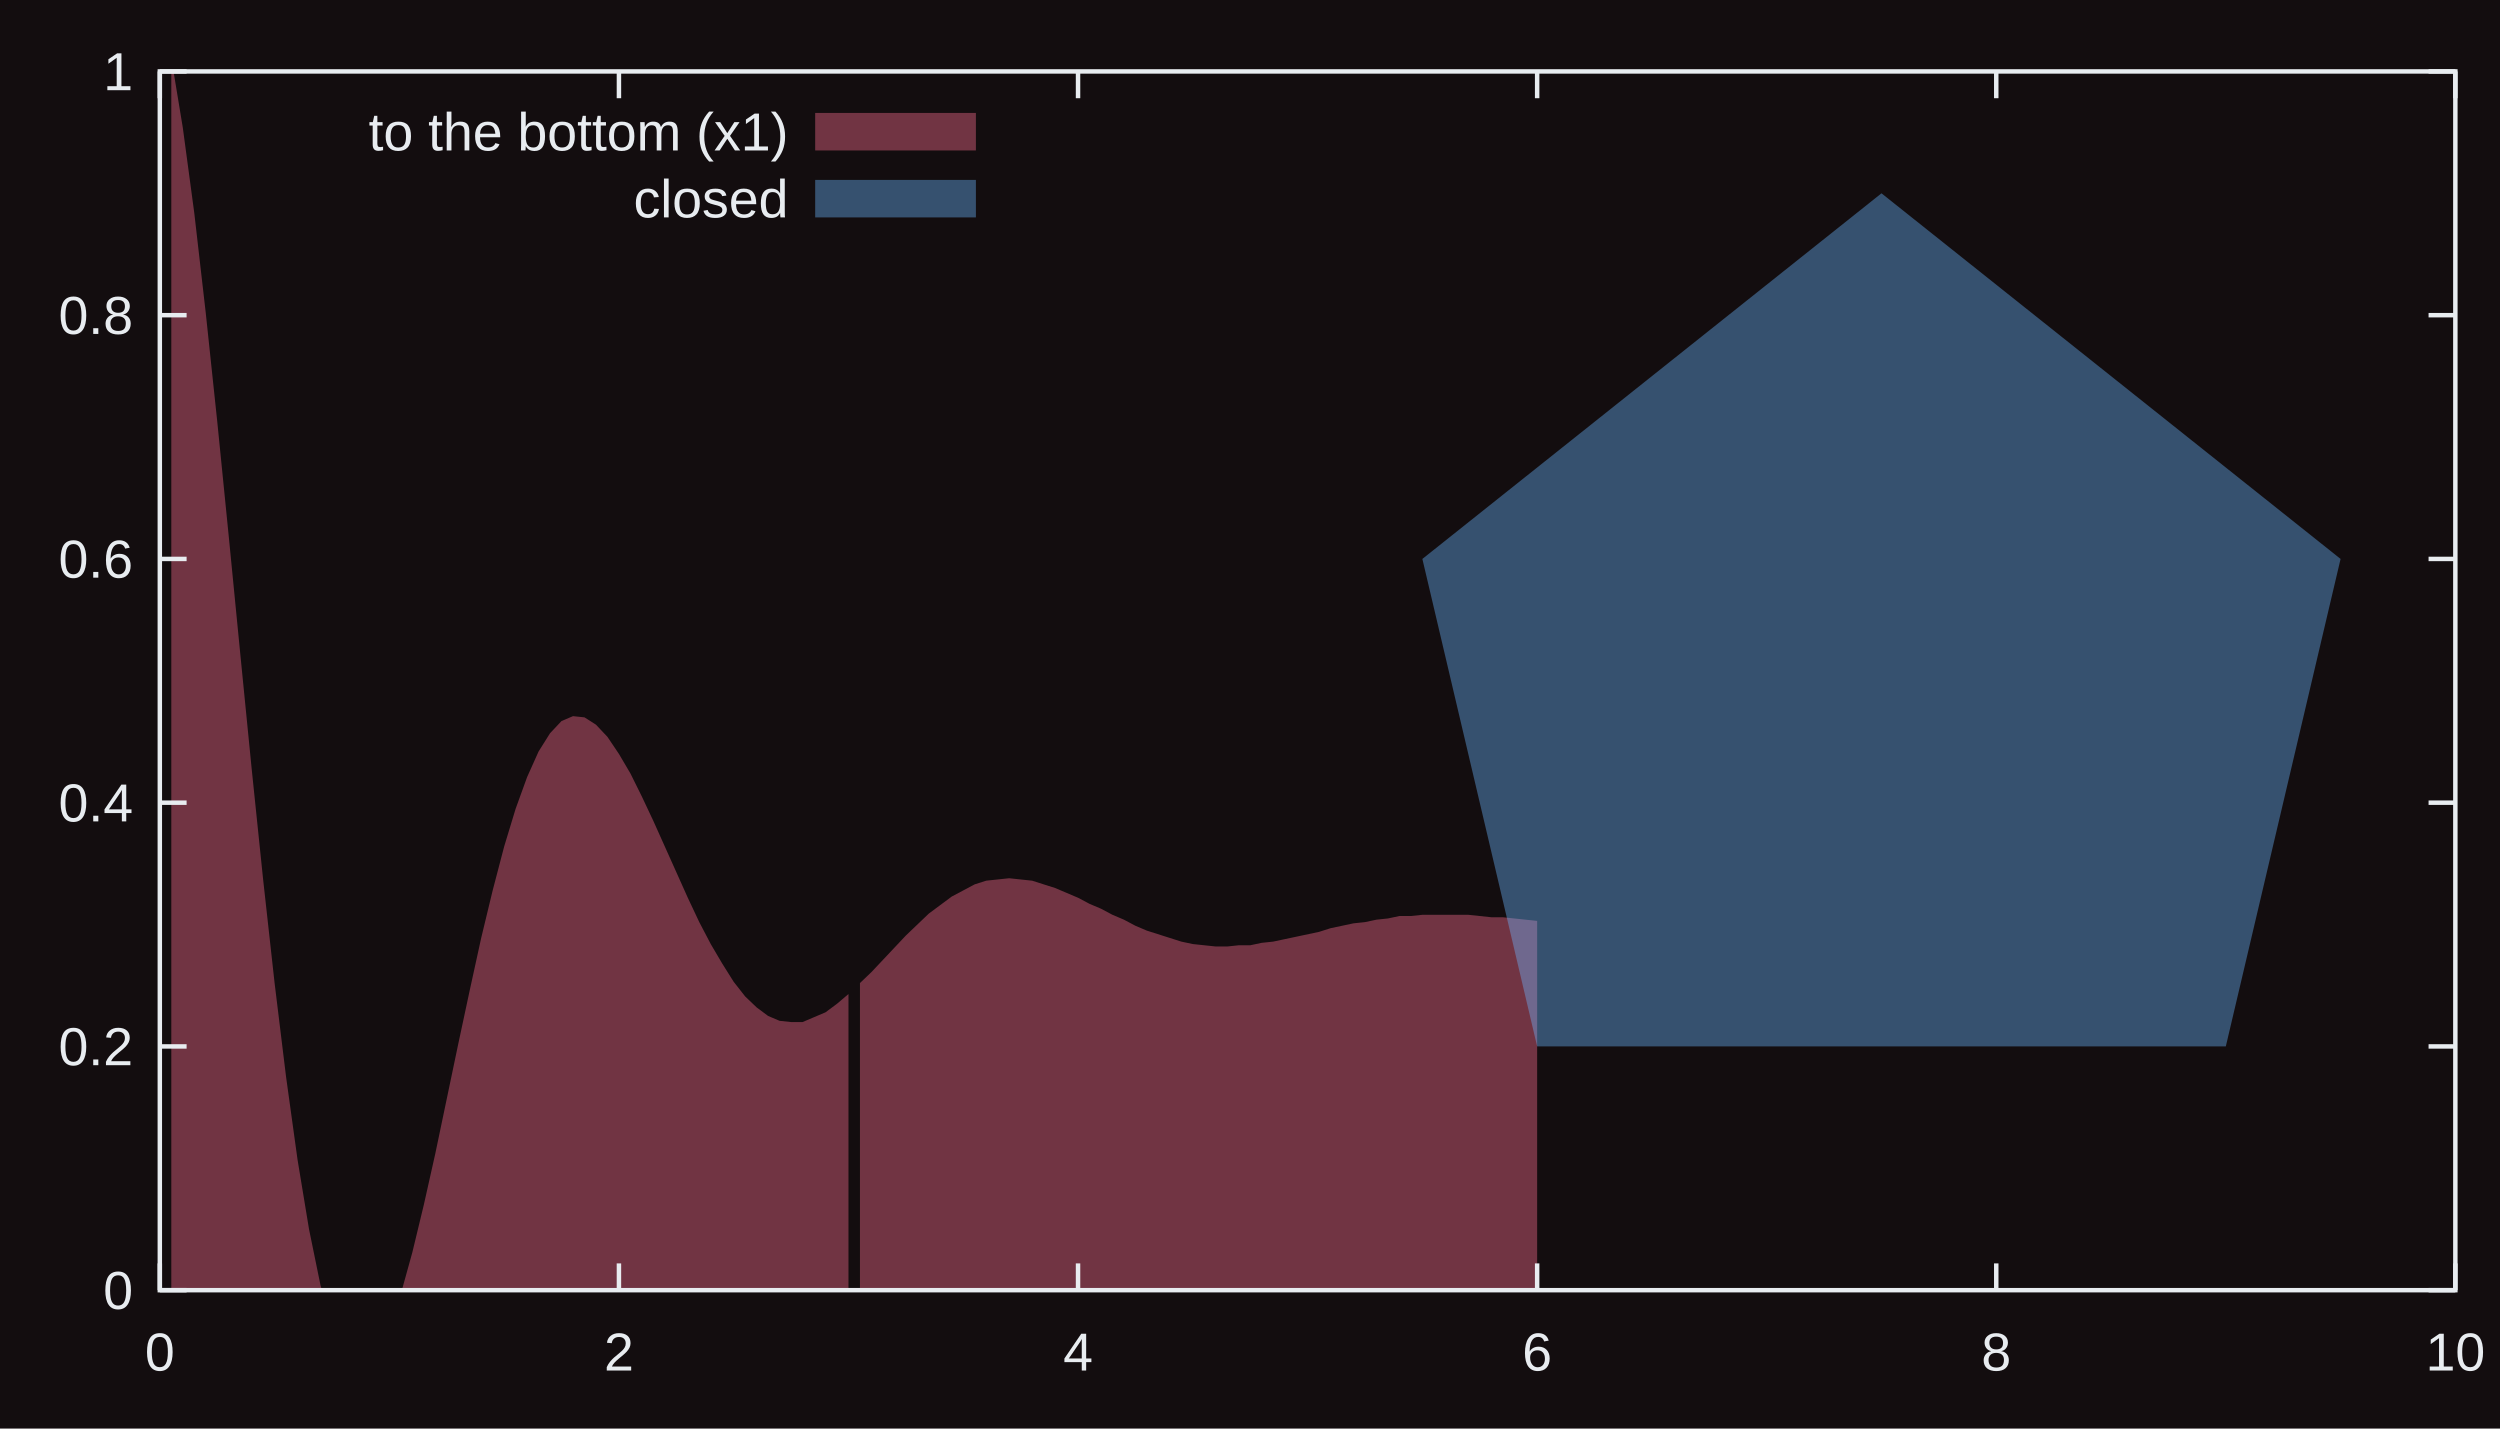
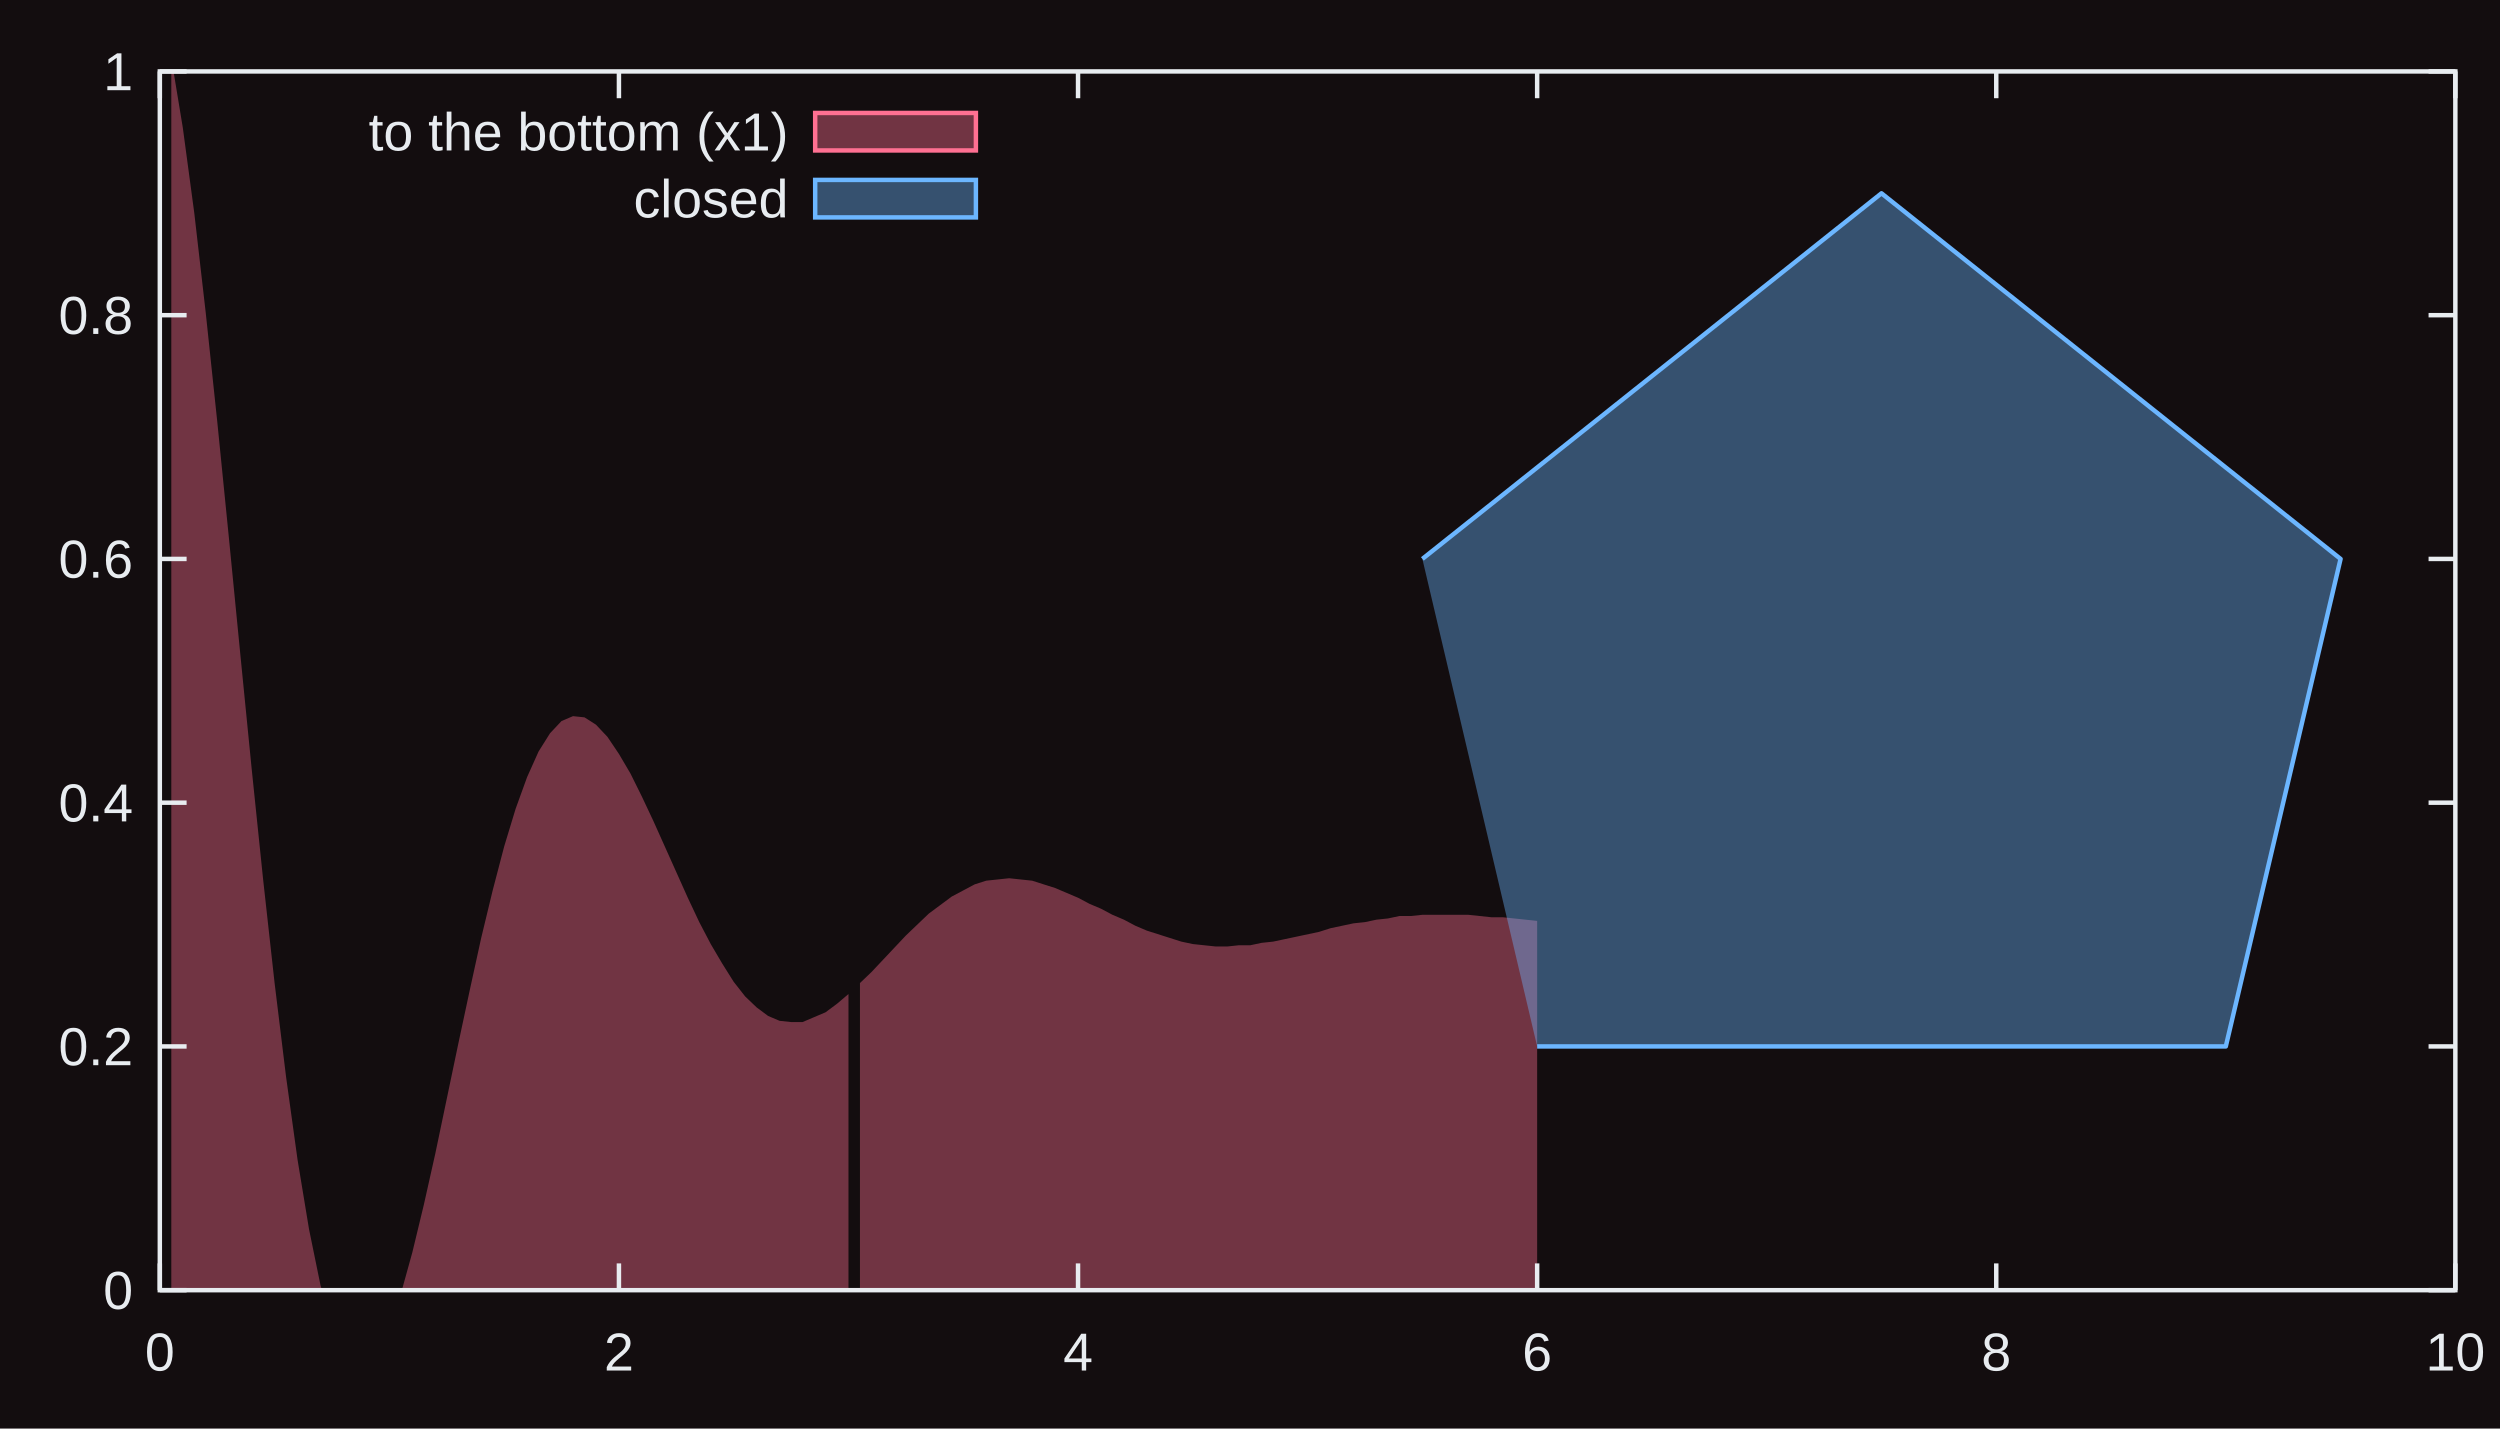
<svg xmlns="http://www.w3.org/2000/svg" width="560" height="320" viewBox="0 0 560 320" font-family="Arial,Helvetica,sans-serif" font-size="12" fill="#e8ecf0" data-theme="night" data-frame="#e8ecf0" data-grid-color="#5c4950">
  <rect x="0" y="0" width="560" height="320" fill="#130d0f" stroke="none" stroke-width="0" />
  <g class="fs-axes" data-area="35.8 550 16 289" data-x="0 1e1" data-y="0 1e0" data-log="0 0" data-grid="0" data-font-size="12" data-xformat="%h" data-yformat="%h">
    <g class="fs-grid" display="none">
      <polyline fill="none" stroke="#5c4950" stroke-width="0.5" stroke-dasharray="2,3" points="35.8,289 35.8,16" />
      <polyline fill="none" stroke="#5c4950" stroke-width="0.5" stroke-dasharray="2,3" points="138.64,289 138.64,16" />
      <polyline fill="none" stroke="#5c4950" stroke-width="0.5" stroke-dasharray="2,3" points="241.48,289 241.48,16" />
      <polyline fill="none" stroke="#5c4950" stroke-width="0.5" stroke-dasharray="2,3" points="344.32,289 344.32,16" />
      <polyline fill="none" stroke="#5c4950" stroke-width="0.5" stroke-dasharray="2,3" points="447.16,289 447.16,16" />
      <polyline fill="none" stroke="#5c4950" stroke-width="0.5" stroke-dasharray="2,3" points="550,289 550,16" />
      <polyline fill="none" stroke="#5c4950" stroke-width="0.5" stroke-dasharray="2,3" points="35.8,289 550,289" />
      <polyline fill="none" stroke="#5c4950" stroke-width="0.5" stroke-dasharray="2,3" points="35.8,234.4 550,234.4" />
      <polyline fill="none" stroke="#5c4950" stroke-width="0.5" stroke-dasharray="2,3" points="35.8,179.8 550,179.8" />
      <polyline fill="none" stroke="#5c4950" stroke-width="0.5" stroke-dasharray="2,3" points="35.8,125.2 550,125.2" />
      <polyline fill="none" stroke="#5c4950" stroke-width="0.5" stroke-dasharray="2,3" points="35.8,70.6 550,70.6" />
      <polyline fill="none" stroke="#5c4950" stroke-width="0.5" stroke-dasharray="2,3" points="35.8,16 550,16" />
    </g>
    <svg class="fs-plot" x="35.8" y="16" width="514.2" height="273" viewBox="0 0 1 1" preserveAspectRatio="none" overflow="hidden">
      <g class="fs-series" data-series="1">
        <path fill="#ff7092" fill-opacity="0.4" stroke="none" vector-effect="non-scaling-stroke" d="M0.005,-0.011 0.01,0.046 0.015,0.116 0.02,0.198 0.025,0.287 0.03,0.381 0.035,0.477 0.04,0.572 0.045,0.663 0.05,0.748 0.055,0.825 0.06,0.893 0.065,0.95 0.07,0.996 0.075,1.03 0.08,1.052 0.085,1.062 0.09,1.061 0.095,1.051 0.1,1.031 0.105,1.003 0.11,0.969 0.115,0.93 0.12,0.888 0.125,0.843 0.13,0.798 0.135,0.754 0.14,0.711 0.145,0.672 0.15,0.636 0.155,0.605 0.16,0.579 0.165,0.558 0.17,0.543 0.175,0.533 0.18,0.529 0.185,0.53 0.19,0.536 0.195,0.546 0.2,0.56 0.205,0.576 0.21,0.595 0.215,0.615 0.22,0.636 0.225,0.657 0.23,0.678 0.235,0.698 0.24,0.716 0.245,0.732 0.25,0.747 0.255,0.759 0.26,0.768 0.265,0.775 0.27,0.779 0.275,0.78 0.28,0.78 0.285,0.776 0.29,0.772 0.295,0.765 0.3,0.757 0.3,1 0.295,1 0.29,1 0.285,1 0.28,1 0.275,1 0.27,1 0.265,1 0.26,1 0.255,1 0.25,1 0.245,1 0.24,1 0.235,1 0.23,1 0.225,1 0.22,1 0.215,1 0.21,1 0.205,1 0.2,1 0.195,1 0.19,1 0.185,1 0.18,1 0.175,1 0.17,1 0.165,1 0.16,1 0.155,1 0.15,1 0.145,1 0.14,1 0.135,1 0.13,1 0.125,1 0.12,1 0.115,1 0.11,1 0.105,1 0.1,1 0.095,1 0.09,1 0.085,1 0.08,1 0.075,1 0.07,1 0.065,1 0.06,1 0.055,1 0.05,1 0.045,1 0.04,1 0.035,1 0.03,1 0.025,1 0.02,1 0.015,1 0.01,1 0.005,1Z" />
        <path fill="#ff7092" fill-opacity="0.4" stroke="none" vector-effect="non-scaling-stroke" d="M0.305,0.748 0.31,0.739 0.315,0.729 0.32,0.719 0.325,0.709 0.33,0.7 0.335,0.691 0.34,0.684 0.345,0.677 0.35,0.672 0.355,0.667 0.36,0.664 0.365,0.663 0.37,0.662 0.375,0.663 0.38,0.664 0.385,0.667 0.39,0.67 0.395,0.674 0.4,0.678 0.405,0.683 0.41,0.687 0.415,0.692 0.42,0.696 0.425,0.701 0.43,0.705 0.435,0.708 0.44,0.711 0.445,0.714 0.45,0.716 0.455,0.717 0.46,0.718 0.465,0.718 0.47,0.717 0.475,0.717 0.48,0.715 0.485,0.714 0.49,0.712 0.495,0.71 0.5,0.708 0.505,0.706 0.51,0.703 0.515,0.701 0.52,0.699 0.525,0.698 0.53,0.696 0.535,0.695 0.54,0.693 0.545,0.693 0.55,0.692 0.555,0.692 0.56,0.692 0.565,0.692 0.57,0.692 0.575,0.693 0.58,0.694 0.585,0.694 0.59,0.695 0.595,0.696 0.6,0.697 0.6,1 0.595,1 0.59,1 0.585,1 0.58,1 0.575,1 0.57,1 0.565,1 0.56,1 0.555,1 0.55,1 0.545,1 0.54,1 0.535,1 0.53,1 0.525,1 0.52,1 0.515,1 0.51,1 0.505,1 0.5,1 0.495,1 0.49,1 0.485,1 0.48,1 0.475,1 0.47,1 0.465,1 0.46,1 0.455,1 0.45,1 0.445,1 0.44,1 0.435,1 0.43,1 0.425,1 0.42,1 0.415,1 0.41,1 0.405,1 0.4,1 0.395,1 0.39,1 0.385,1 0.38,1 0.375,1 0.37,1 0.365,1 0.36,1 0.355,1 0.35,1 0.345,1 0.34,1 0.335,1 0.33,1 0.325,1 0.32,1 0.315,1 0.31,1 0.305,1Z" />
      </g>
      <g class="fs-series" data-series="2">
        <path fill="#6cb6ff" fill-opacity="0.4" stroke="none" vector-effect="non-scaling-stroke" d="M0.6,0.8 0.9,0.8 0.95,0.4 0.75,0.1 0.55,0.4Z" />
+         <polyline fill="none" stroke="#6cb6ff" stroke-width="1" stroke-linejoin="round" vector-effect="non-scaling-stroke" points="0.6,0.8 0.9,0.8 0.95,0.4 0.75,0.1 0.55,0.4" />
      </g>
    </svg>
    <rect x="35.8" y="16" width="514.2" height="273" fill="none" stroke="#e8ecf0" stroke-width="1" />
    <g class="fs-xticks">
      <polyline fill="none" stroke="#e8ecf0" stroke-width="1" points="35.8,289 35.8,283" />
      <polyline fill="none" stroke="#e8ecf0" stroke-width="1" points="35.8,16 35.8,22" />
      <text x="35.8" y="307" text-anchor="middle">0</text>
      <polyline fill="none" stroke="#e8ecf0" stroke-width="1" points="138.64,289 138.64,283" />
      <polyline fill="none" stroke="#e8ecf0" stroke-width="1" points="138.64,16 138.64,22" />
      <text x="138.64" y="307" text-anchor="middle">2</text>
      <polyline fill="none" stroke="#e8ecf0" stroke-width="1" points="241.48,289 241.48,283" />
      <polyline fill="none" stroke="#e8ecf0" stroke-width="1" points="241.48,16 241.48,22" />
      <text x="241.48" y="307" text-anchor="middle">4</text>
      <polyline fill="none" stroke="#e8ecf0" stroke-width="1" points="344.32,289 344.32,283" />
      <polyline fill="none" stroke="#e8ecf0" stroke-width="1" points="344.32,16 344.32,22" />
      <text x="344.32" y="307" text-anchor="middle">6</text>
      <polyline fill="none" stroke="#e8ecf0" stroke-width="1" points="447.16,289 447.16,283" />
      <polyline fill="none" stroke="#e8ecf0" stroke-width="1" points="447.16,16 447.16,22" />
      <text x="447.16" y="307" text-anchor="middle">8</text>
      <polyline fill="none" stroke="#e8ecf0" stroke-width="1" points="550,289 550,283" />
      <polyline fill="none" stroke="#e8ecf0" stroke-width="1" points="550,16 550,22" />
      <text x="550" y="307" text-anchor="middle">10</text>
    </g>
    <g class="fs-yticks">
      <polyline fill="none" stroke="#e8ecf0" stroke-width="1" points="35.8,289 41.8,289" />
      <polyline fill="none" stroke="#e8ecf0" stroke-width="1" points="550,289 544,289" />
      <text x="29.8" y="293.2" text-anchor="end">0</text>
      <polyline fill="none" stroke="#e8ecf0" stroke-width="1" points="35.8,234.4 41.8,234.4" />
      <polyline fill="none" stroke="#e8ecf0" stroke-width="1" points="550,234.4 544,234.4" />
      <text x="29.8" y="238.6" text-anchor="end">0.2</text>
      <polyline fill="none" stroke="#e8ecf0" stroke-width="1" points="35.8,179.8 41.8,179.8" />
      <polyline fill="none" stroke="#e8ecf0" stroke-width="1" points="550,179.8 544,179.8" />
      <text x="29.8" y="184" text-anchor="end">0.4</text>
      <polyline fill="none" stroke="#e8ecf0" stroke-width="1" points="35.8,125.2 41.8,125.2" />
      <polyline fill="none" stroke="#e8ecf0" stroke-width="1" points="550,125.2 544,125.2" />
      <text x="29.8" y="129.4" text-anchor="end">0.6</text>
      <polyline fill="none" stroke="#e8ecf0" stroke-width="1" points="35.8,70.6 41.8,70.6" />
      <polyline fill="none" stroke="#e8ecf0" stroke-width="1" points="550,70.6 544,70.6" />
      <text x="29.8" y="74.8" text-anchor="end">0.8</text>
      <polyline fill="none" stroke="#e8ecf0" stroke-width="1" points="35.8,16 41.8,16" />
      <polyline fill="none" stroke="#e8ecf0" stroke-width="1" points="550,16 544,16" />
      <text x="29.8" y="20.2" text-anchor="end">1</text>
    </g>
    <g class="fs-key-entry" data-series="1">
-       <path fill="#ff7092" fill-opacity="0.4" stroke="none" d="M182.6,33.7 218.6,33.7 218.6,25.3 182.6,25.3Z" />
+       <path fill="#ff7092" fill-opacity="0.4" stroke="#ff7092" stroke-width="1" stroke-linejoin="miter" d="M182.6,33.7 218.6,33.7 218.6,25.3 182.6,25.3Z" />
      <text x="176.6" y="33.7" text-anchor="end">to the bottom (x1)</text>
    </g>
    <g class="fs-key-entry" data-series="2">
-       <path fill="#6cb6ff" fill-opacity="0.4" stroke="none" d="M182.6,48.7 218.6,48.7 218.6,40.3 182.6,40.3Z" />
+       <path fill="#6cb6ff" fill-opacity="0.4" stroke="#6cb6ff" stroke-width="1" stroke-linejoin="miter" d="M182.6,48.7 218.6,48.7 218.6,40.3 182.6,40.3Z" />
      <text x="176.6" y="48.7" text-anchor="end">closed</text>
    </g>
  </g>
</svg>
